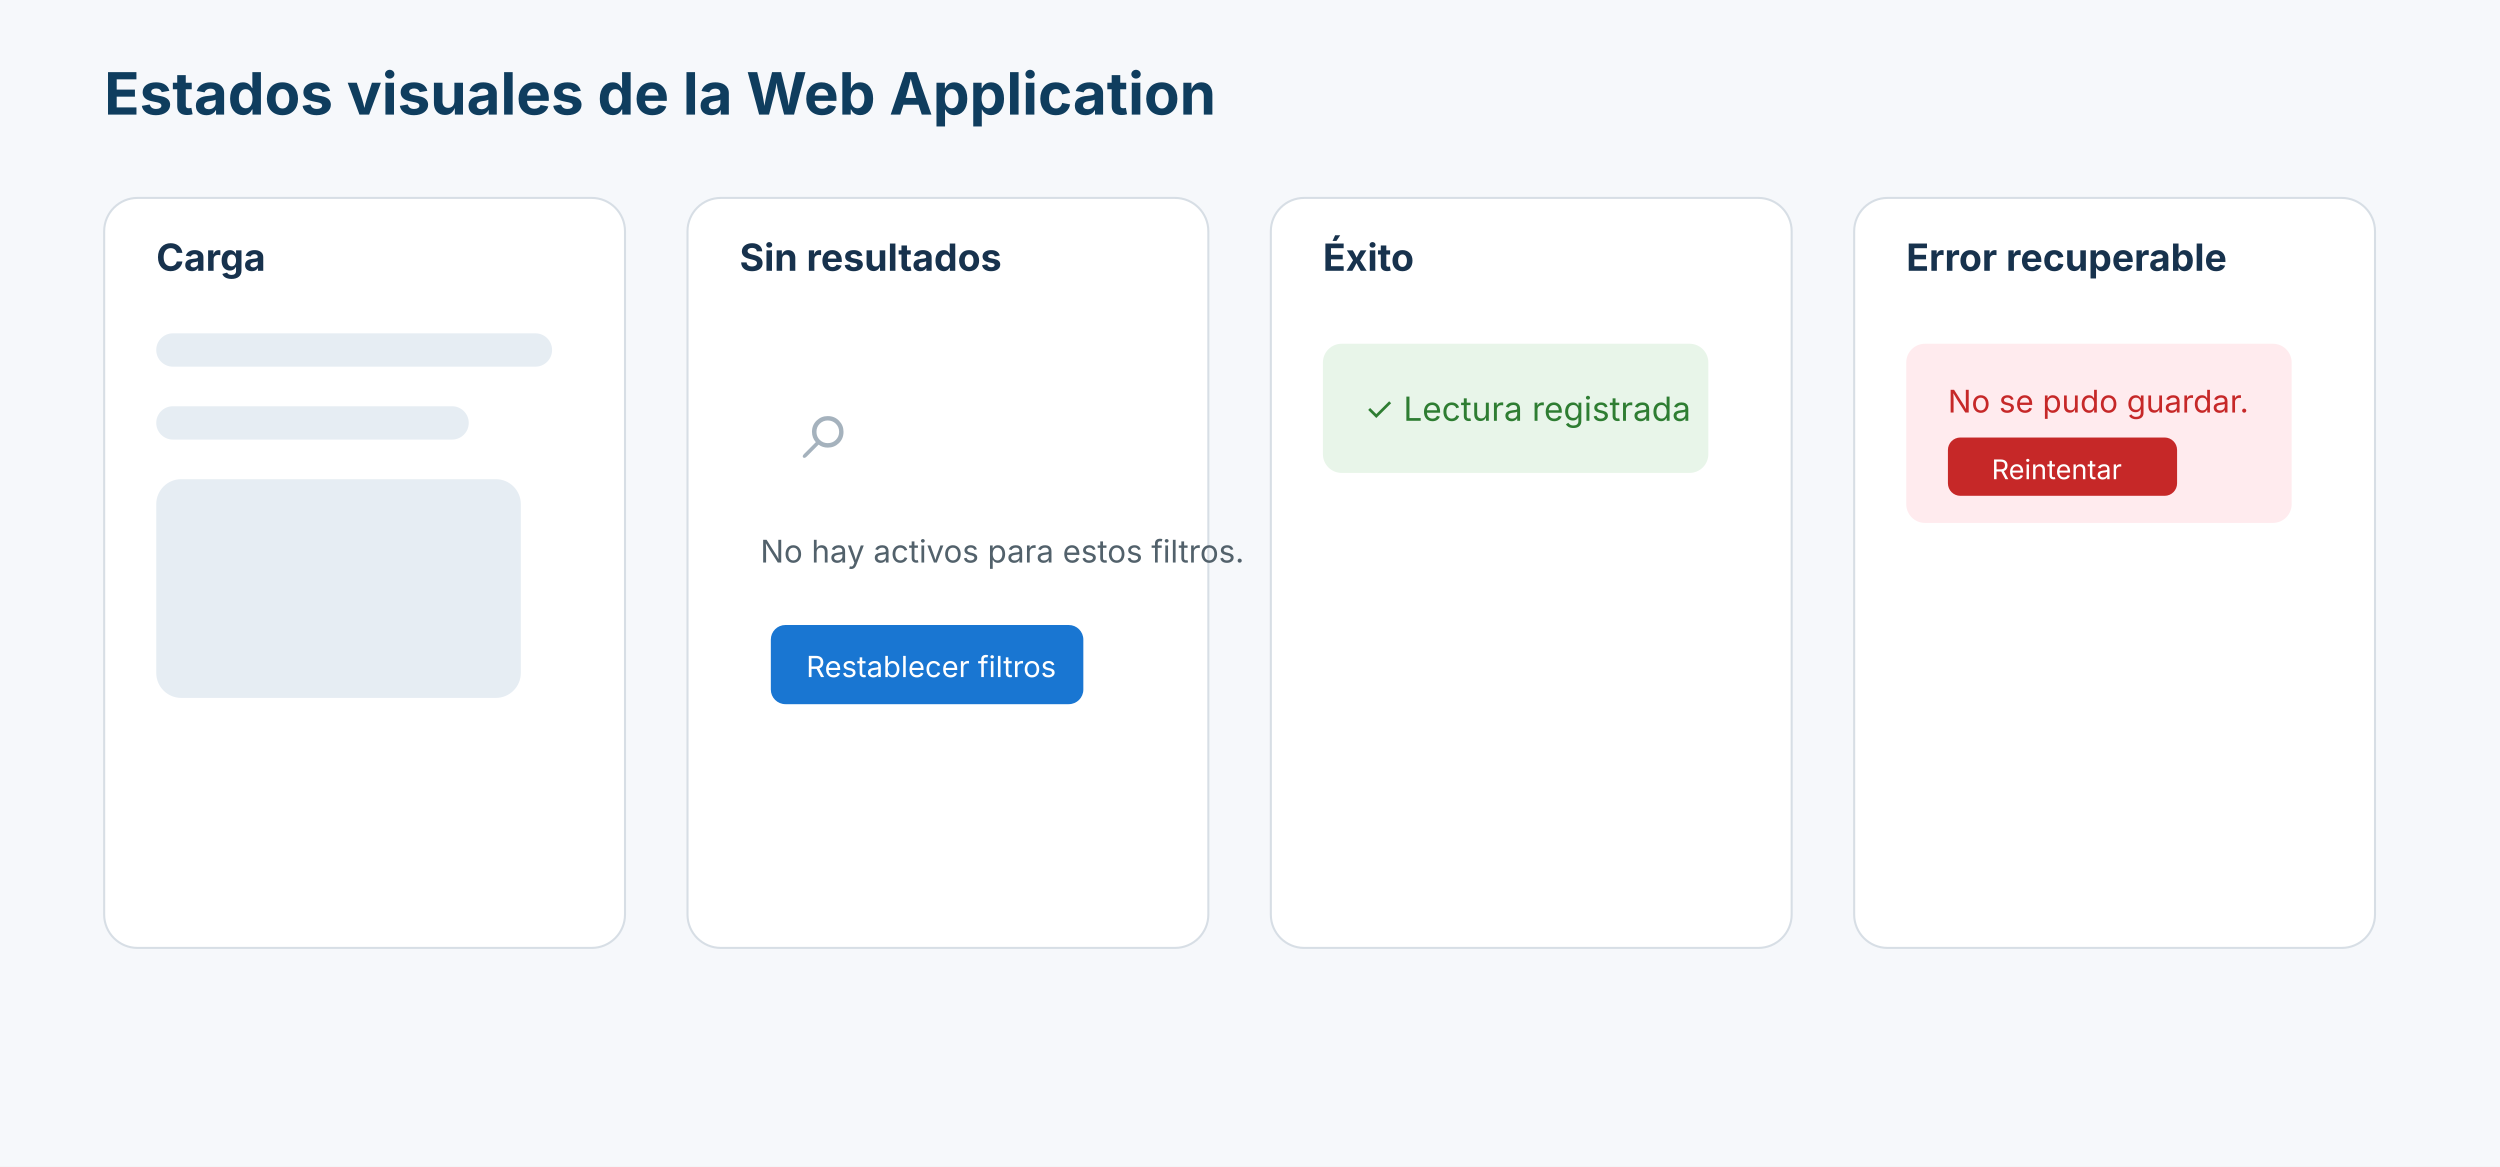
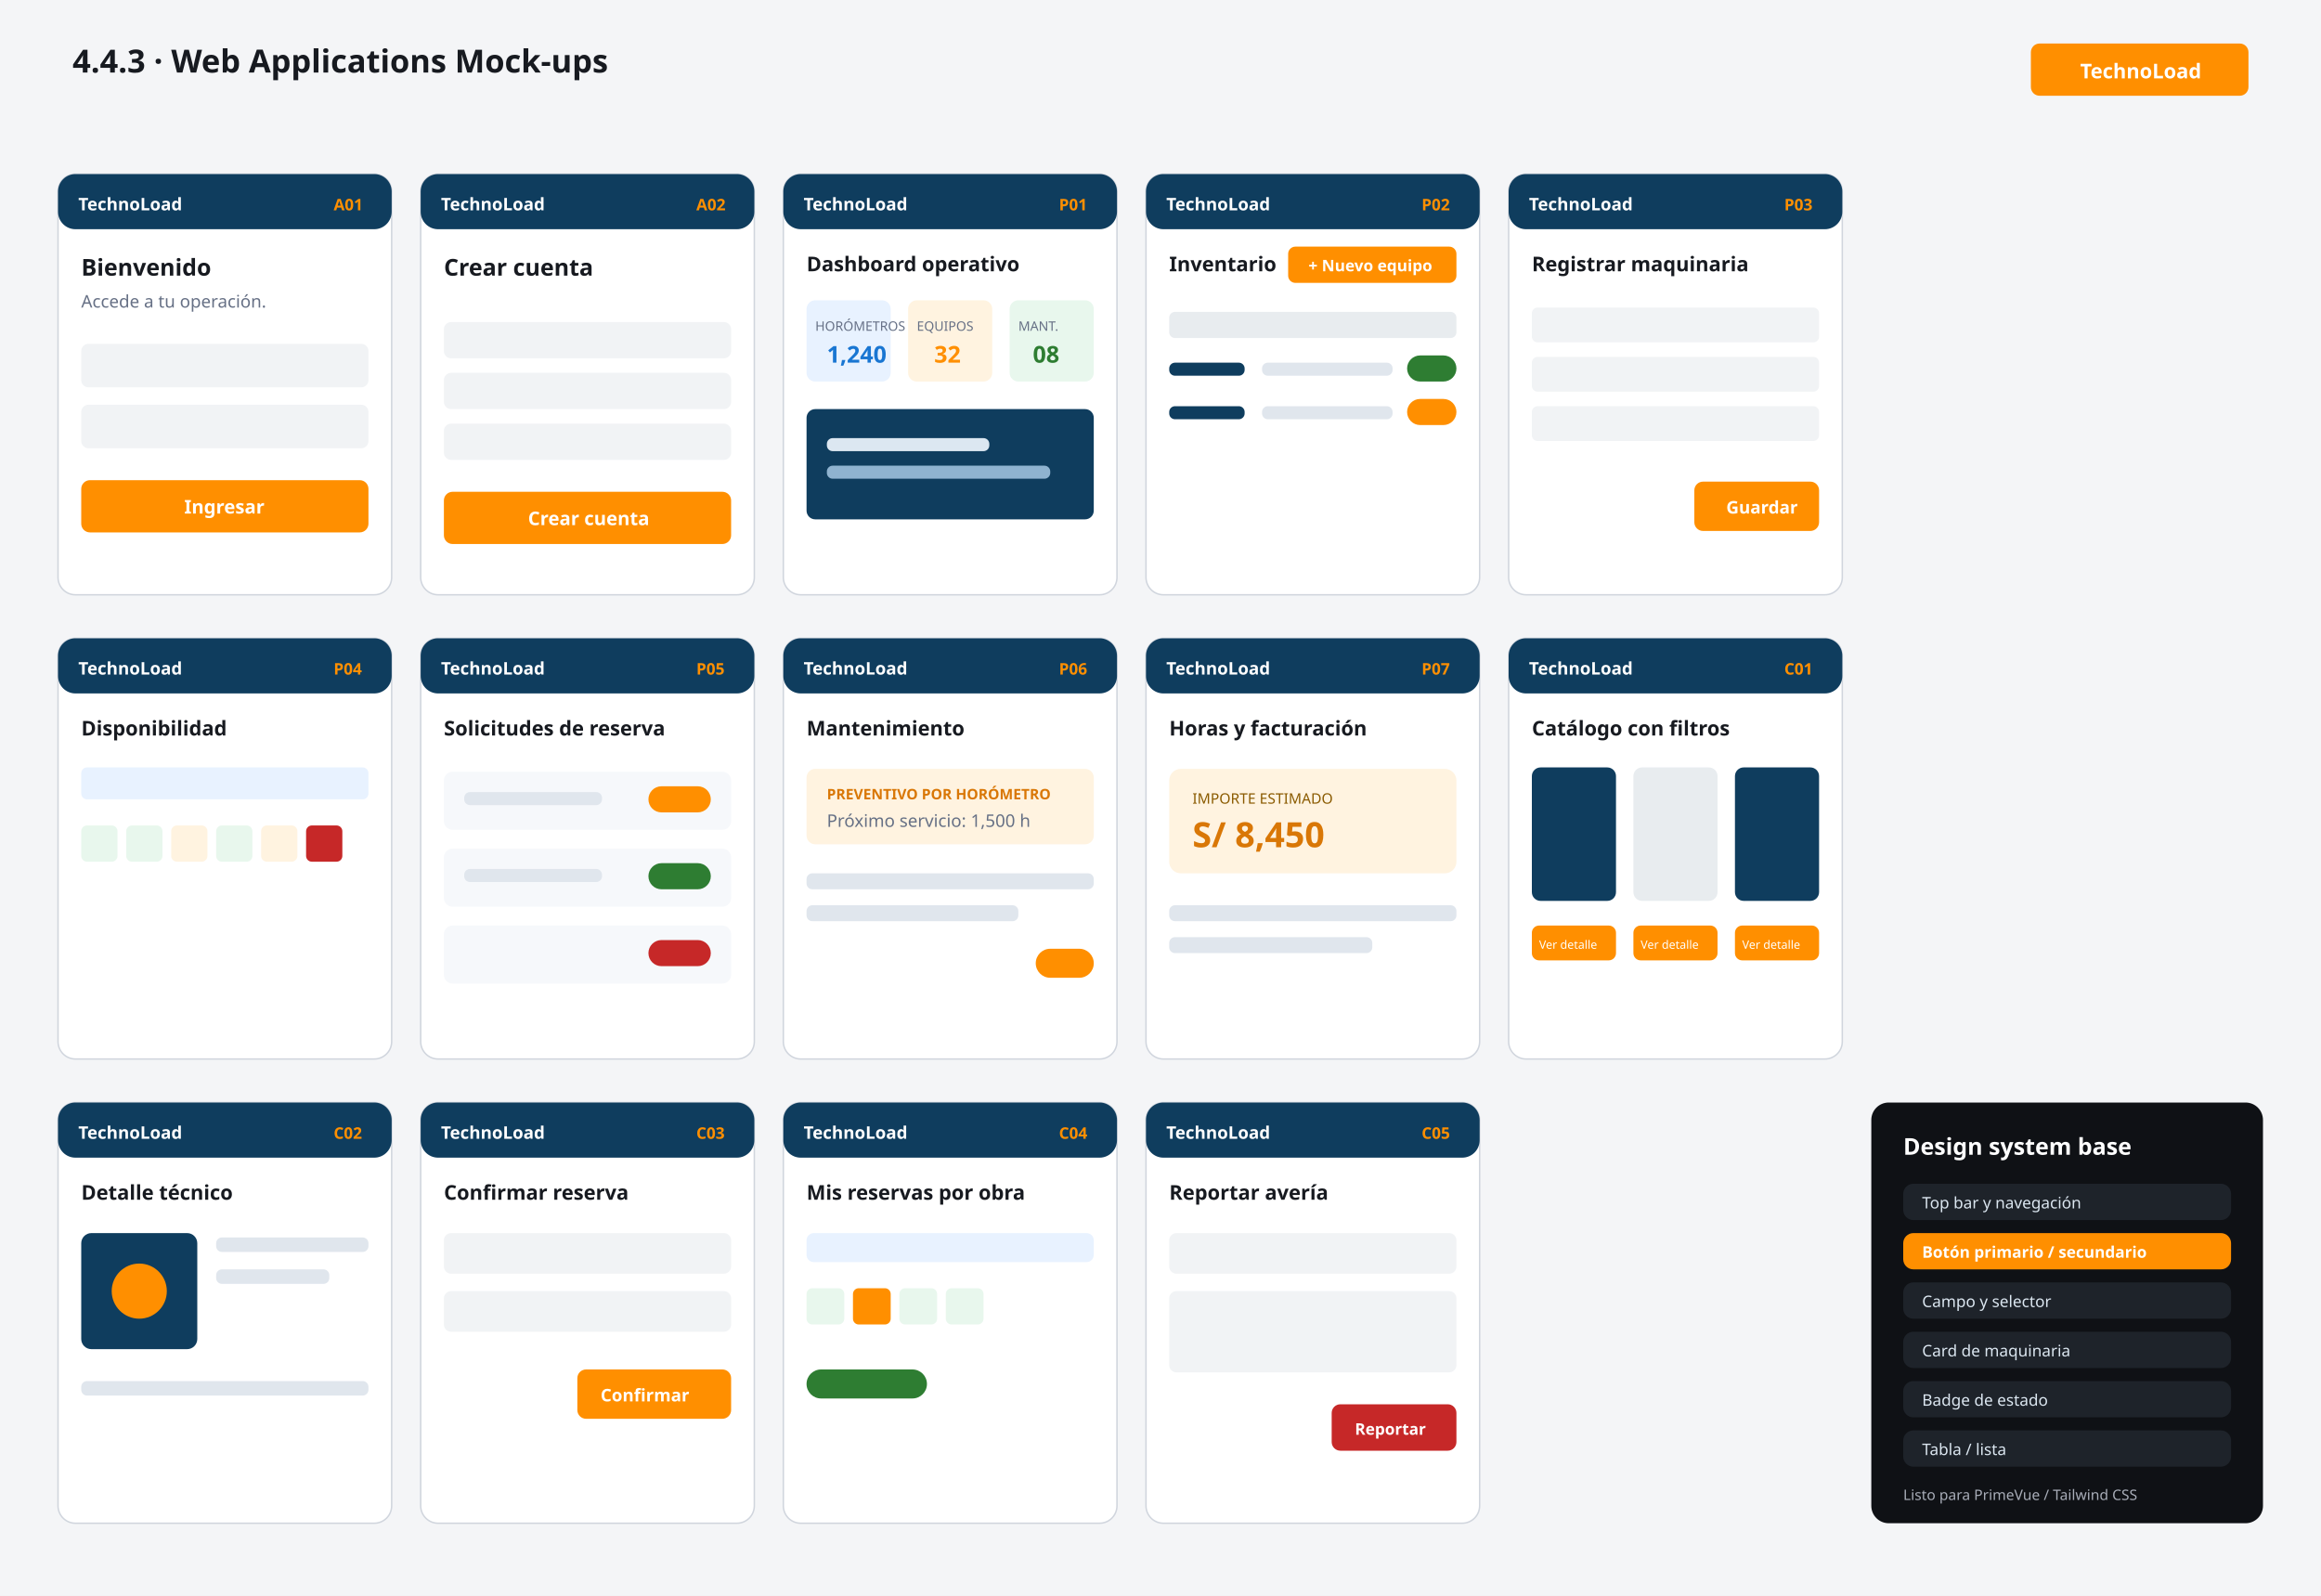
- <svg xmlns="http://www.w3.org/2000/svg" width="1200" height="560" viewBox="0 0 1200 560" role="img" aria-labelledby="title">
-   <rect width="1200" height="560" fill="#F6F8FB" />
-   <text x="50" y="55" font-family="Inter,Arial" font-size="28" font-weight="700" fill="#0F3D5E">Estados visuales de la Web Application</text>
-   <g font-family="Inter,Arial">
-     <g fill="#fff" stroke="#D7DEE5">
-       <rect x="50" y="95" width="250" height="360" rx="16" />
-       <rect x="330" y="95" width="250" height="360" rx="16" />
-       <rect x="610" y="95" width="250" height="360" rx="16" />
-       <rect x="890" y="95" width="250" height="360" rx="16" />
-     </g>
-     <g font-size="18" font-weight="700" fill="#17324D">
-       <text x="75" y="130">Carga</text>
-       <text x="355" y="130">Sin resultados</text>
-       <text x="635" y="130">Éxito</text>
-       <text x="915" y="130">Error recuperable</text>
-     </g>
-     <g fill="#E6EDF3">
-       <rect x="75" y="160" width="190" height="16" rx="8" />
-       <rect x="75" y="195" width="150" height="16" rx="8" />
-       <rect x="75" y="230" width="175" height="105" rx="12" />
-     </g>
-     <text x="385" y="220" font-size="44" fill="#A5B2BD">⌕</text>
-     <text x="365" y="270" font-size="15" fill="#52616B">No hay activos para estos filtros.</text>
-     <rect x="370" y="300" width="150" height="38" rx="7" fill="#1976D2" />
-     <text x="387" y="325" font-size="14" fill="#fff">Restablecer filtros</text>
-     <rect x="635" y="165" width="185" height="62" rx="9" fill="#E8F5E9" />
-     <text x="655" y="202" font-size="16" fill="#2E7D32">✓ Lectura registrada</text>
-     <rect x="915" y="165" width="185" height="86" rx="9" fill="#FFEBEE" />
-     <text x="935" y="198" font-size="15" fill="#C62828">No se pudo guardar.</text>
-     <rect x="935" y="210" width="110" height="28" rx="6" fill="#C62828" />
-     <text x="956" y="230" font-size="13" fill="#fff">Reintentar</text>
+ <svg xmlns="http://www.w3.org/2000/svg" viewBox="0 0 1600 1100" width="100%" height="100%" role="img" aria-labelledby="title description">
+   <rect width="1600" height="1100" fill="#F4F5F7" />
+   <text x="50" y="50" font-family="sans-serif" font-size="22" font-weight="bold" fill="#171A20">4.4.3 · Web Applications Mock-ups</text>
+   <rect x="1400" y="30" width="150" height="36" rx="6" fill="#FF8F00" />
+   <text x="1434" y="54" font-family="sans-serif" font-size="14" font-weight="bold" fill="#FFFFFF">TechnoLoad</text>
+   <g>
+     <rect x="40" y="120" width="230" height="290" rx="12" fill="#FFFFFF" stroke="#D0D5DD" />
+     <rect x="40" y="120" width="230" height="38" rx="12" fill="#0F3D5E" />
+     <text x="54" y="145" font-family="sans-serif" font-size="12" font-weight="bold" fill="#FFFFFF">TechnoLoad</text>
+     <text x="230" y="145" font-family="sans-serif" font-size="11" font-weight="bold" fill="#FF8F00">A01</text>
+     <text x="56" y="190" font-family="sans-serif" font-size="16" font-weight="bold" fill="#171A20">Bienvenido</text>
+     <text x="56" y="212" font-family="sans-serif" font-size="12" fill="#667085">Accede a tu operación.</text>
+     <rect x="56" y="237" width="198" height="30" rx="5" fill="#F1F3F5" />
+     <rect x="56" y="279" width="198" height="30" rx="5" fill="#F1F3F5" />
+     <rect x="56" y="331" width="198" height="36" rx="6" fill="#FF8F00" />
+     <text x="127" y="354" font-family="sans-serif" font-size="13" font-weight="bold" fill="#FFFFFF">Ingresar</text>
+   </g>
+   <g>
+     <rect x="290" y="120" width="230" height="290" rx="12" fill="#FFFFFF" stroke="#D0D5DD" />
+     <rect x="290" y="120" width="230" height="38" rx="12" fill="#0F3D5E" />
+     <text x="304" y="145" font-family="sans-serif" font-size="12" font-weight="bold" fill="#FFFFFF">TechnoLoad</text>
+     <text x="480" y="145" font-family="sans-serif" font-size="11" font-weight="bold" fill="#FF8F00">A02</text>
+     <text x="306" y="190" font-family="sans-serif" font-size="16" font-weight="bold" fill="#171A20">Crear cuenta</text>
+     <rect x="306" y="222" width="198" height="25" rx="5" fill="#F1F3F5" />
+     <rect x="306" y="257" width="198" height="25" rx="5" fill="#F1F3F5" />
+     <rect x="306" y="292" width="198" height="25" rx="5" fill="#F1F3F5" />
+     <rect x="306" y="339" width="198" height="36" rx="6" fill="#FF8F00" />
+     <text x="364" y="362" font-family="sans-serif" font-size="13" font-weight="bold" fill="#FFFFFF">Crear cuenta</text>
+   </g>
+   <g>
+     <rect x="540" y="120" width="230" height="290" rx="12" fill="#FFFFFF" stroke="#D0D5DD" />
+     <rect x="540" y="120" width="230" height="38" rx="12" fill="#0F3D5E" />
+     <text x="554" y="145" font-family="sans-serif" font-size="12" font-weight="bold" fill="#FFFFFF">TechnoLoad</text>
+     <text x="730" y="145" font-family="sans-serif" font-size="11" font-weight="bold" fill="#FF8F00">P01</text>
+     <text x="556" y="187" font-family="sans-serif" font-size="14" font-weight="bold" fill="#171A20">Dashboard operativo</text>
+     <rect x="556" y="207" width="58" height="56" rx="6" fill="#E8F2FF" />
+     <rect x="626" y="207" width="58" height="56" rx="6" fill="#FFF3E0" />
+     <rect x="696" y="207" width="58" height="56" rx="6" fill="#E8F7ED" />
+     <text x="562" y="228" font-family="sans-serif" font-size="9" fill="#667085">HORÓMETROS</text>
+     <text x="570" y="250" font-family="sans-serif" font-size="16" font-weight="bold" fill="#1976D2">1,240</text>
+     <text x="632" y="228" font-family="sans-serif" font-size="9" fill="#667085">EQUIPOS</text>
+     <text x="644" y="250" font-family="sans-serif" font-size="16" font-weight="bold" fill="#FF8F00">32</text>
+     <text x="702" y="228" font-family="sans-serif" font-size="9" fill="#667085">MANT.</text>
+     <text x="712" y="250" font-family="sans-serif" font-size="16" font-weight="bold" fill="#2E7D32">08</text>
+     <rect x="556" y="282" width="198" height="76" rx="6" fill="#0F3D5E" />
+     <rect x="570" y="302" width="112" height="9" rx="4" fill="#DCE7F1" />
+     <rect x="570" y="321" width="154" height="9" rx="4" fill="#8FB3D0" />
+   </g>
+   <g>
+     <rect x="790" y="120" width="230" height="290" rx="12" fill="#FFFFFF" stroke="#D0D5DD" />
+     <rect x="790" y="120" width="230" height="38" rx="12" fill="#0F3D5E" />
+     <text x="804" y="145" font-family="sans-serif" font-size="12" font-weight="bold" fill="#FFFFFF">TechnoLoad</text>
+     <text x="980" y="145" font-family="sans-serif" font-size="11" font-weight="bold" fill="#FF8F00">P02</text>
+     <text x="806" y="187" font-family="sans-serif" font-size="14" font-weight="bold" fill="#171A20">Inventario</text>
+     <rect x="888" y="170" width="116" height="25" rx="5" fill="#FF8F00" />
+     <text x="902" y="187" font-family="sans-serif" font-size="11" font-weight="bold" fill="#FFFFFF">+ Nuevo equipo</text>
+     <rect x="806" y="215" width="198" height="18" rx="4" fill="#E8ECEF" />
+     <rect x="806" y="250" width="52" height="9" rx="4" fill="#0F3D5E" />
+     <rect x="870" y="250" width="90" height="9" rx="4" fill="#E0E6ED" />
+     <rect x="970" y="245" width="34" height="18" rx="9" fill="#2E7D32" />
+     <rect x="806" y="280" width="52" height="9" rx="4" fill="#0F3D5E" />
+     <rect x="870" y="280" width="90" height="9" rx="4" fill="#E0E6ED" />
+     <rect x="970" y="275" width="34" height="18" rx="9" fill="#FF8F00" />
+   </g>
+   <g>
+     <rect x="1040" y="120" width="230" height="290" rx="12" fill="#FFFFFF" stroke="#D0D5DD" />
+     <rect x="1040" y="120" width="230" height="38" rx="12" fill="#0F3D5E" />
+     <text x="1054" y="145" font-family="sans-serif" font-size="12" font-weight="bold" fill="#FFFFFF">TechnoLoad</text>
+     <text x="1230" y="145" font-family="sans-serif" font-size="11" font-weight="bold" fill="#FF8F00">P03</text>
+     <text x="1056" y="187" font-family="sans-serif" font-size="14" font-weight="bold" fill="#171A20">Registrar maquinaria</text>
+     <rect x="1056" y="212" width="198" height="24" rx="4" fill="#F1F3F5" />
+     <rect x="1056" y="246" width="198" height="24" rx="4" fill="#F1F3F5" />
+     <rect x="1056" y="280" width="198" height="24" rx="4" fill="#F1F3F5" />
+     <rect x="1168" y="332" width="86" height="34" rx="6" fill="#FF8F00" />
+     <text x="1190" y="354" font-family="sans-serif" font-size="12" font-weight="bold" fill="#FFFFFF">Guardar</text>
+   </g>
+   <g>
+     <rect x="40" y="440" width="230" height="290" rx="12" fill="#FFFFFF" stroke="#D0D5DD" />
+     <rect x="40" y="440" width="230" height="38" rx="12" fill="#0F3D5E" />
+     <text x="54" y="465" font-family="sans-serif" font-size="12" font-weight="bold" fill="#FFFFFF">TechnoLoad</text>
+     <text x="230" y="465" font-family="sans-serif" font-size="11" font-weight="bold" fill="#FF8F00">P04</text>
+     <text x="56" y="507" font-family="sans-serif" font-size="14" font-weight="bold" fill="#171A20">Disponibilidad</text>
+     <rect x="56" y="529" width="198" height="22" rx="4" fill="#E8F2FF" />
+     <rect x="56" y="569" width="25" height="25" rx="4" fill="#E8F7ED" />
+     <rect x="87" y="569" width="25" height="25" rx="4" fill="#E8F7ED" />
+     <rect x="118" y="569" width="25" height="25" rx="4" fill="#FFF3E0" />
+     <rect x="149" y="569" width="25" height="25" rx="4" fill="#E8F7ED" />
+     <rect x="180" y="569" width="25" height="25" rx="4" fill="#FFF3E0" />
+     <rect x="211" y="569" width="25" height="25" rx="4" fill="#C62828" />
+   </g>
+   <g>
+     <rect x="290" y="440" width="230" height="290" rx="12" fill="#FFFFFF" stroke="#D0D5DD" />
+     <rect x="290" y="440" width="230" height="38" rx="12" fill="#0F3D5E" />
+     <text x="304" y="465" font-family="sans-serif" font-size="12" font-weight="bold" fill="#FFFFFF">TechnoLoad</text>
+     <text x="480" y="465" font-family="sans-serif" font-size="11" font-weight="bold" fill="#FF8F00">P05</text>
+     <text x="306" y="507" font-family="sans-serif" font-size="14" font-weight="bold" fill="#171A20">Solicitudes de reserva</text>
+     <rect x="306" y="532" width="198" height="40" rx="6" fill="#F6F8FB" />
+     <rect x="320" y="546" width="95" height="9" rx="4" fill="#E0E6ED" />
+     <rect x="447" y="542" width="43" height="18" rx="9" fill="#FF8F00" />
+     <rect x="306" y="585" width="198" height="40" rx="6" fill="#F6F8FB" />
+     <rect x="320" y="599" width="95" height="9" rx="4" fill="#E0E6ED" />
+     <rect x="447" y="595" width="43" height="18" rx="9" fill="#2E7D32" />
+     <rect x="306" y="638" width="198" height="40" rx="6" fill="#F6F8FB" />
+     <rect x="447" y="648" width="43" height="18" rx="9" fill="#C62828" />
+   </g>
+   <g>
+     <rect x="540" y="440" width="230" height="290" rx="12" fill="#FFFFFF" stroke="#D0D5DD" />
+     <rect x="540" y="440" width="230" height="38" rx="12" fill="#0F3D5E" />
+     <text x="554" y="465" font-family="sans-serif" font-size="12" font-weight="bold" fill="#FFFFFF">TechnoLoad</text>
+     <text x="730" y="465" font-family="sans-serif" font-size="11" font-weight="bold" fill="#FF8F00">P06</text>
+     <text x="556" y="507" font-family="sans-serif" font-size="14" font-weight="bold" fill="#171A20">Mantenimiento</text>
+     <rect x="556" y="530" width="198" height="52" rx="6" fill="#FFF3E0" />
+     <text x="570" y="551" font-family="sans-serif" font-size="10" font-weight="bold" fill="#D97706">PREVENTIVO POR HORÓMETRO</text>
+     <text x="570" y="570" font-family="sans-serif" font-size="12" fill="#667085">Próximo servicio: 1,500 h</text>
+     <rect x="556" y="602" width="198" height="11" rx="4" fill="#E0E6ED" />
+     <rect x="556" y="624" width="146" height="11" rx="4" fill="#E0E6ED" />
+     <rect x="714" y="654" width="40" height="20" rx="10" fill="#FF8F00" />
+   </g>
+   <g>
+     <rect x="790" y="440" width="230" height="290" rx="12" fill="#FFFFFF" stroke="#D0D5DD" />
+     <rect x="790" y="440" width="230" height="38" rx="12" fill="#0F3D5E" />
+     <text x="804" y="465" font-family="sans-serif" font-size="12" font-weight="bold" fill="#FFFFFF">TechnoLoad</text>
+     <text x="980" y="465" font-family="sans-serif" font-size="11" font-weight="bold" fill="#FF8F00">P07</text>
+     <text x="806" y="507" font-family="sans-serif" font-size="14" font-weight="bold" fill="#171A20">Horas y facturación</text>
+     <rect x="806" y="530" width="198" height="72" rx="8" fill="#FFF3E0" />
+     <text x="822" y="554" font-family="sans-serif" font-size="10" fill="#8A5A00">IMPORTE ESTIMADO</text>
+     <text x="822" y="584" font-family="sans-serif" font-size="24" font-weight="bold" fill="#D97706">S/ 8,450</text>
+     <rect x="806" y="624" width="198" height="11" rx="4" fill="#E0E6ED" />
+     <rect x="806" y="646" width="140" height="11" rx="4" fill="#E0E6ED" />
+   </g>
+   <g>
+     <rect x="1040" y="440" width="230" height="290" rx="12" fill="#FFFFFF" stroke="#D0D5DD" />
+     <rect x="1040" y="440" width="230" height="38" rx="12" fill="#0F3D5E" />
+     <text x="1054" y="465" font-family="sans-serif" font-size="12" font-weight="bold" fill="#FFFFFF">TechnoLoad</text>
+     <text x="1230" y="465" font-family="sans-serif" font-size="11" font-weight="bold" fill="#FF8F00">C01</text>
+     <text x="1056" y="507" font-family="sans-serif" font-size="14" font-weight="bold" fill="#171A20">Catálogo con filtros</text>
+     <rect x="1056" y="529" width="58" height="92" rx="6" fill="#0F3D5E" />
+     <rect x="1126" y="529" width="58" height="92" rx="6" fill="#E8ECEF" />
+     <rect x="1196" y="529" width="58" height="92" rx="6" fill="#0F3D5E" />
+     <rect x="1056" y="638" width="58" height="24" rx="5" fill="#FF8F00" />
+     <rect x="1126" y="638" width="58" height="24" rx="5" fill="#FF8F00" />
+     <rect x="1196" y="638" width="58" height="24" rx="5" fill="#FF8F00" />
+     <text x="1061" y="654" font-family="sans-serif" font-size="8" fill="#FFFFFF">Ver detalle</text>
+     <text x="1131" y="654" font-family="sans-serif" font-size="8" fill="#FFFFFF">Ver detalle</text>
+     <text x="1201" y="654" font-family="sans-serif" font-size="8" fill="#FFFFFF">Ver detalle</text>
+   </g>
+   <g>
+     <rect x="40" y="760" width="230" height="290" rx="12" fill="#FFFFFF" stroke="#D0D5DD" />
+     <rect x="40" y="760" width="230" height="38" rx="12" fill="#0F3D5E" />
+     <text x="54" y="785" font-family="sans-serif" font-size="12" font-weight="bold" fill="#FFFFFF">TechnoLoad</text>
+     <text x="230" y="785" font-family="sans-serif" font-size="11" font-weight="bold" fill="#FF8F00">C02</text>
+     <text x="56" y="827" font-family="sans-serif" font-size="14" font-weight="bold" fill="#171A20">Detalle técnico</text>
+     <rect x="56" y="850" width="80" height="80" rx="7" fill="#0F3D5E" />
+     <circle cx="96" cy="890" r="19" fill="#FF8F00" />
+     <rect x="149" y="853" width="105" height="10" rx="4" fill="#E0E6ED" />
+     <rect x="149" y="875" width="78" height="10" rx="4" fill="#E0E6ED" />
+     <rect x="56" y="952" width="198" height="10" rx="4" fill="#E0E6ED" />
+   </g>
+   <g>
+     <rect x="290" y="760" width="230" height="290" rx="12" fill="#FFFFFF" stroke="#D0D5DD" />
+     <rect x="290" y="760" width="230" height="38" rx="12" fill="#0F3D5E" />
+     <text x="304" y="785" font-family="sans-serif" font-size="12" font-weight="bold" fill="#FFFFFF">TechnoLoad</text>
+     <text x="480" y="785" font-family="sans-serif" font-size="11" font-weight="bold" fill="#FF8F00">C03</text>
+     <text x="306" y="827" font-family="sans-serif" font-size="14" font-weight="bold" fill="#171A20">Confirmar reserva</text>
+     <rect x="306" y="850" width="198" height="28" rx="5" fill="#F1F3F5" />
+     <rect x="306" y="890" width="198" height="28" rx="5" fill="#F1F3F5" />
+     <rect x="398" y="944" width="106" height="34" rx="6" fill="#FF8F00" />
+     <text x="414" y="966" font-family="sans-serif" font-size="12" font-weight="bold" fill="#FFFFFF">Confirmar</text>
+   </g>
+   <g>
+     <rect x="540" y="760" width="230" height="290" rx="12" fill="#FFFFFF" stroke="#D0D5DD" />
+     <rect x="540" y="760" width="230" height="38" rx="12" fill="#0F3D5E" />
+     <text x="554" y="785" font-family="sans-serif" font-size="12" font-weight="bold" fill="#FFFFFF">TechnoLoad</text>
+     <text x="730" y="785" font-family="sans-serif" font-size="11" font-weight="bold" fill="#FF8F00">C04</text>
+     <text x="556" y="827" font-family="sans-serif" font-size="14" font-weight="bold" fill="#171A20">Mis reservas por obra</text>
+     <rect x="556" y="850" width="198" height="20" rx="5" fill="#E8F2FF" />
+     <rect x="556" y="888" width="26" height="25" rx="4" fill="#E8F7ED" />
+     <rect x="588" y="888" width="26" height="25" rx="4" fill="#FF8F00" />
+     <rect x="620" y="888" width="26" height="25" rx="4" fill="#E8F7ED" />
+     <rect x="652" y="888" width="26" height="25" rx="4" fill="#E8F7ED" />
+     <rect x="556" y="944" width="83" height="20" rx="10" fill="#2E7D32" />
+   </g>
+   <g>
+     <rect x="790" y="760" width="230" height="290" rx="12" fill="#FFFFFF" stroke="#D0D5DD" />
+     <rect x="790" y="760" width="230" height="38" rx="12" fill="#0F3D5E" />
+     <text x="804" y="785" font-family="sans-serif" font-size="12" font-weight="bold" fill="#FFFFFF">TechnoLoad</text>
+     <text x="980" y="785" font-family="sans-serif" font-size="11" font-weight="bold" fill="#FF8F00">C05</text>
+     <text x="806" y="827" font-family="sans-serif" font-size="14" font-weight="bold" fill="#171A20">Reportar avería</text>
+     <rect x="806" y="850" width="198" height="28" rx="5" fill="#F1F3F5" />
+     <rect x="806" y="890" width="198" height="56" rx="5" fill="#F1F3F5" />
+     <rect x="918" y="968" width="86" height="32" rx="6" fill="#C62828" />
+     <text x="934" y="989" font-family="sans-serif" font-size="11" font-weight="bold" fill="#FFFFFF">Reportar</text>
+   </g>
+   <g>
+     <rect x="1290" y="760" width="270" height="290" rx="12" fill="#0F1115" />
+     <text x="1312" y="796" font-family="sans-serif" font-size="16" font-weight="bold" fill="#FFFFFF">Design system base</text>
+     <rect x="1312" y="816" width="226" height="25" rx="7" fill="#1E232A" />
+     <text x="1325" y="833" font-family="sans-serif" font-size="11" fill="#DCE7F1">Top bar y navegación</text>
+     <rect x="1312" y="850" width="226" height="25" rx="7" fill="#FF8F00" />
+     <text x="1325" y="867" font-family="sans-serif" font-size="11" font-weight="bold" fill="#FFFFFF">Botón primario / secundario</text>
+     <rect x="1312" y="884" width="226" height="25" rx="7" fill="#1E232A" />
+     <text x="1325" y="901" font-family="sans-serif" font-size="11" fill="#DCE7F1">Campo y selector</text>
+     <rect x="1312" y="918" width="226" height="25" rx="7" fill="#1E232A" />
+     <text x="1325" y="935" font-family="sans-serif" font-size="11" fill="#DCE7F1">Card de maquinaria</text>
+     <rect x="1312" y="952" width="226" height="25" rx="7" fill="#1E232A" />
+     <text x="1325" y="969" font-family="sans-serif" font-size="11" fill="#DCE7F1">Badge de estado</text>
+     <rect x="1312" y="986" width="226" height="25" rx="7" fill="#1E232A" />
+     <text x="1325" y="1003" font-family="sans-serif" font-size="11" fill="#DCE7F1">Tabla / lista</text>
+     <text x="1312" y="1034" font-family="sans-serif" font-size="10" fill="#A8ADB8">Listo para PrimeVue / Tailwind CSS</text>
  </g>
</svg>
